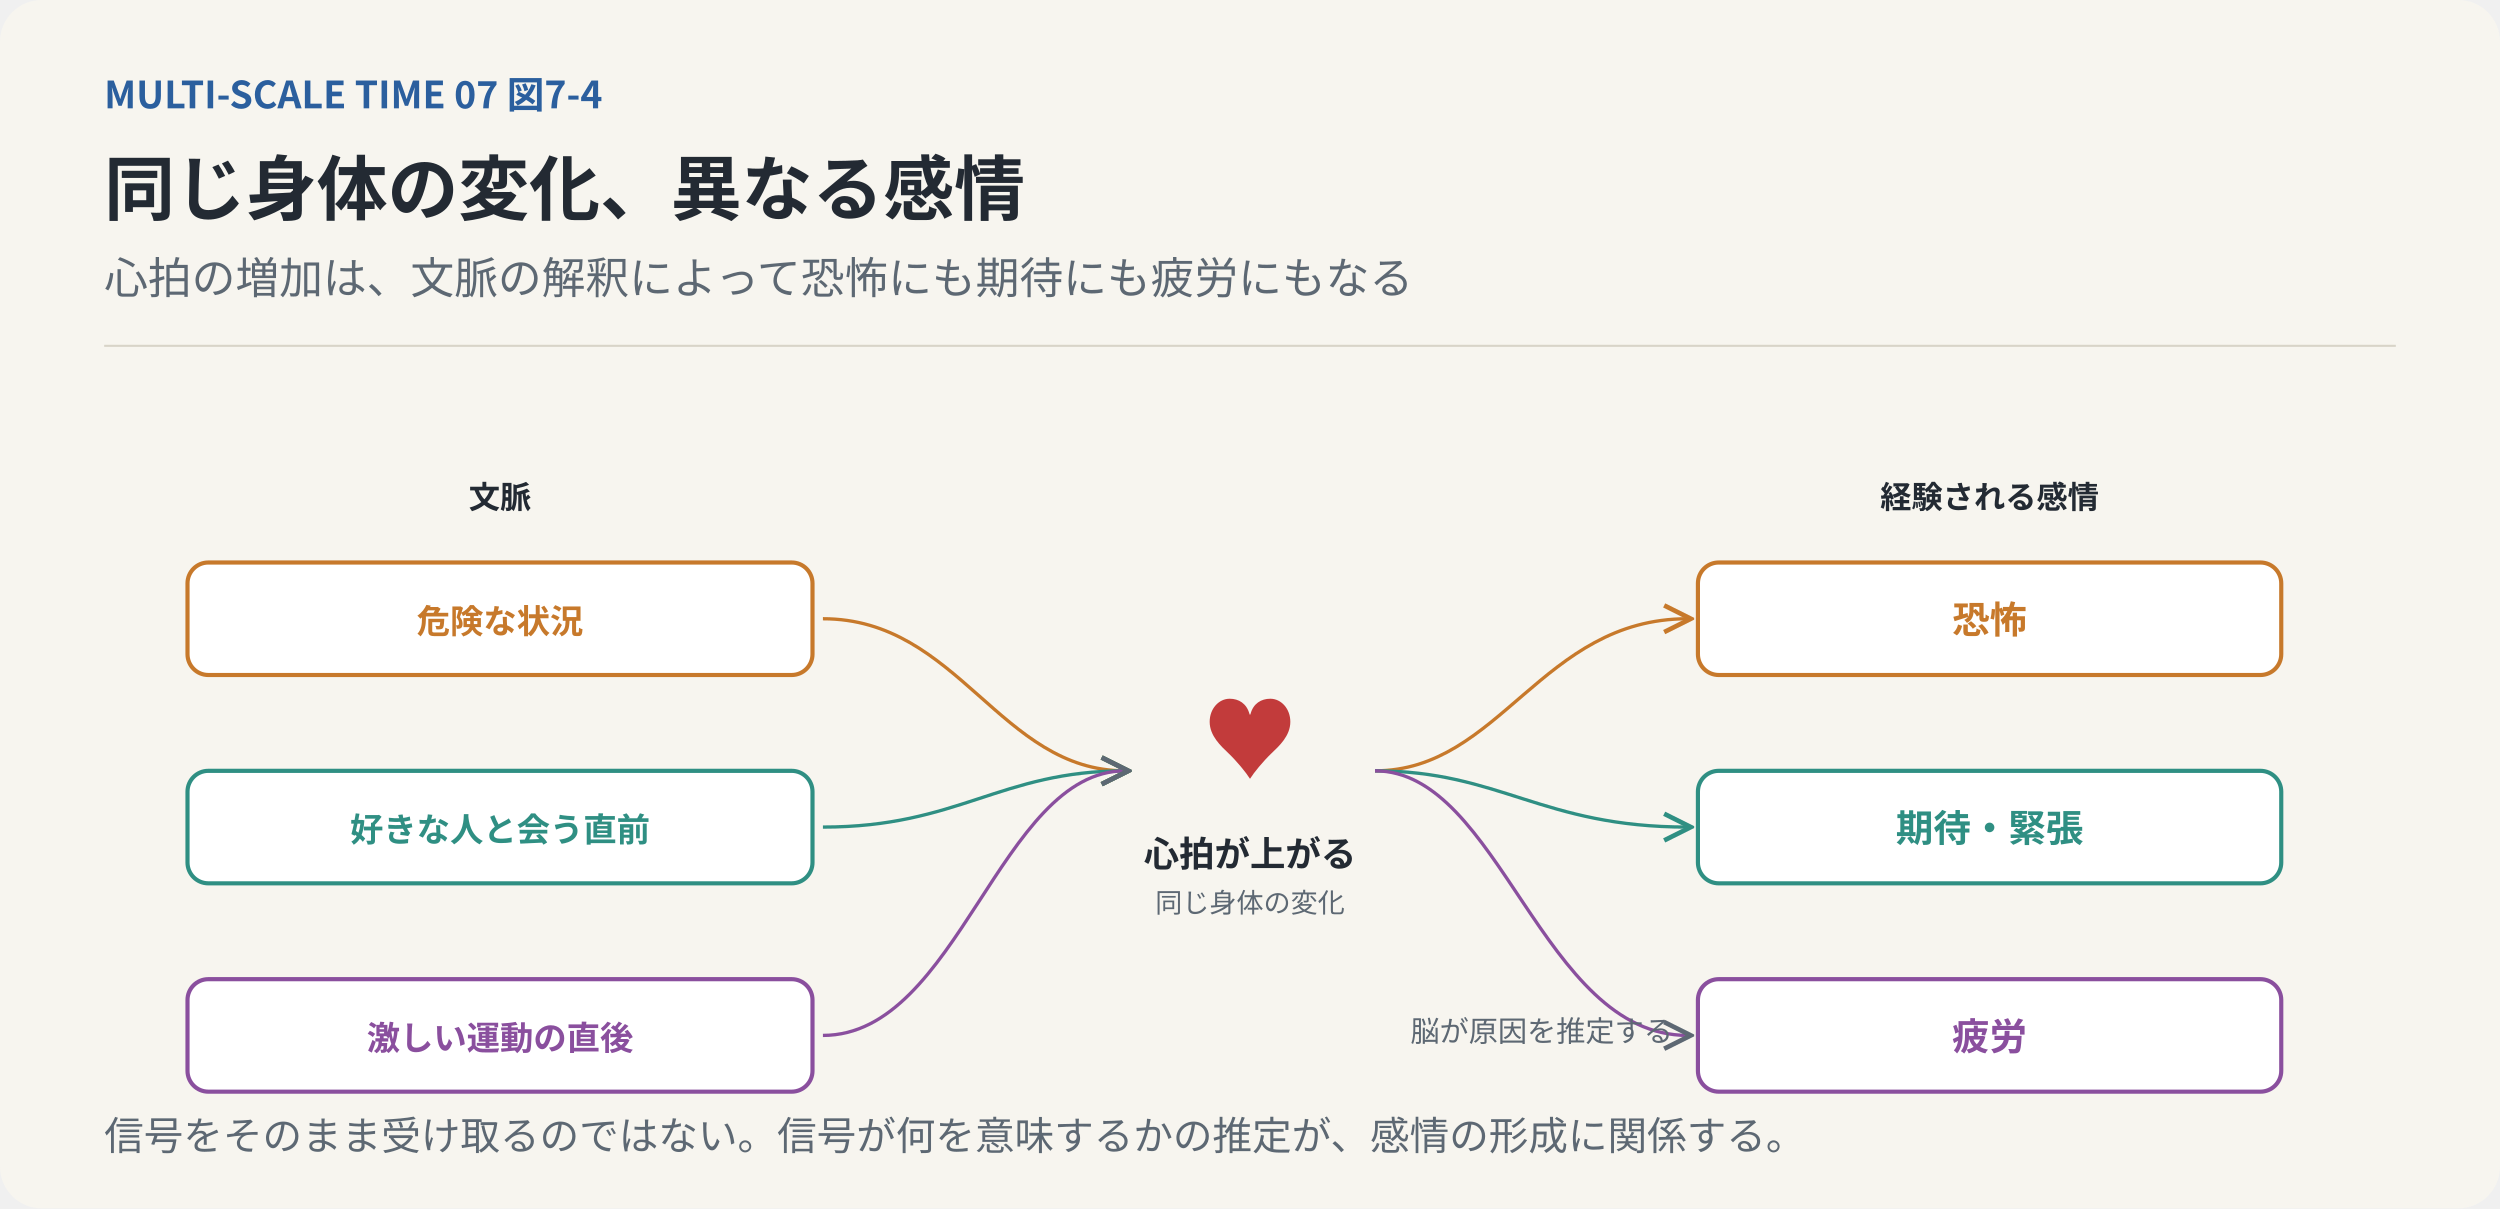
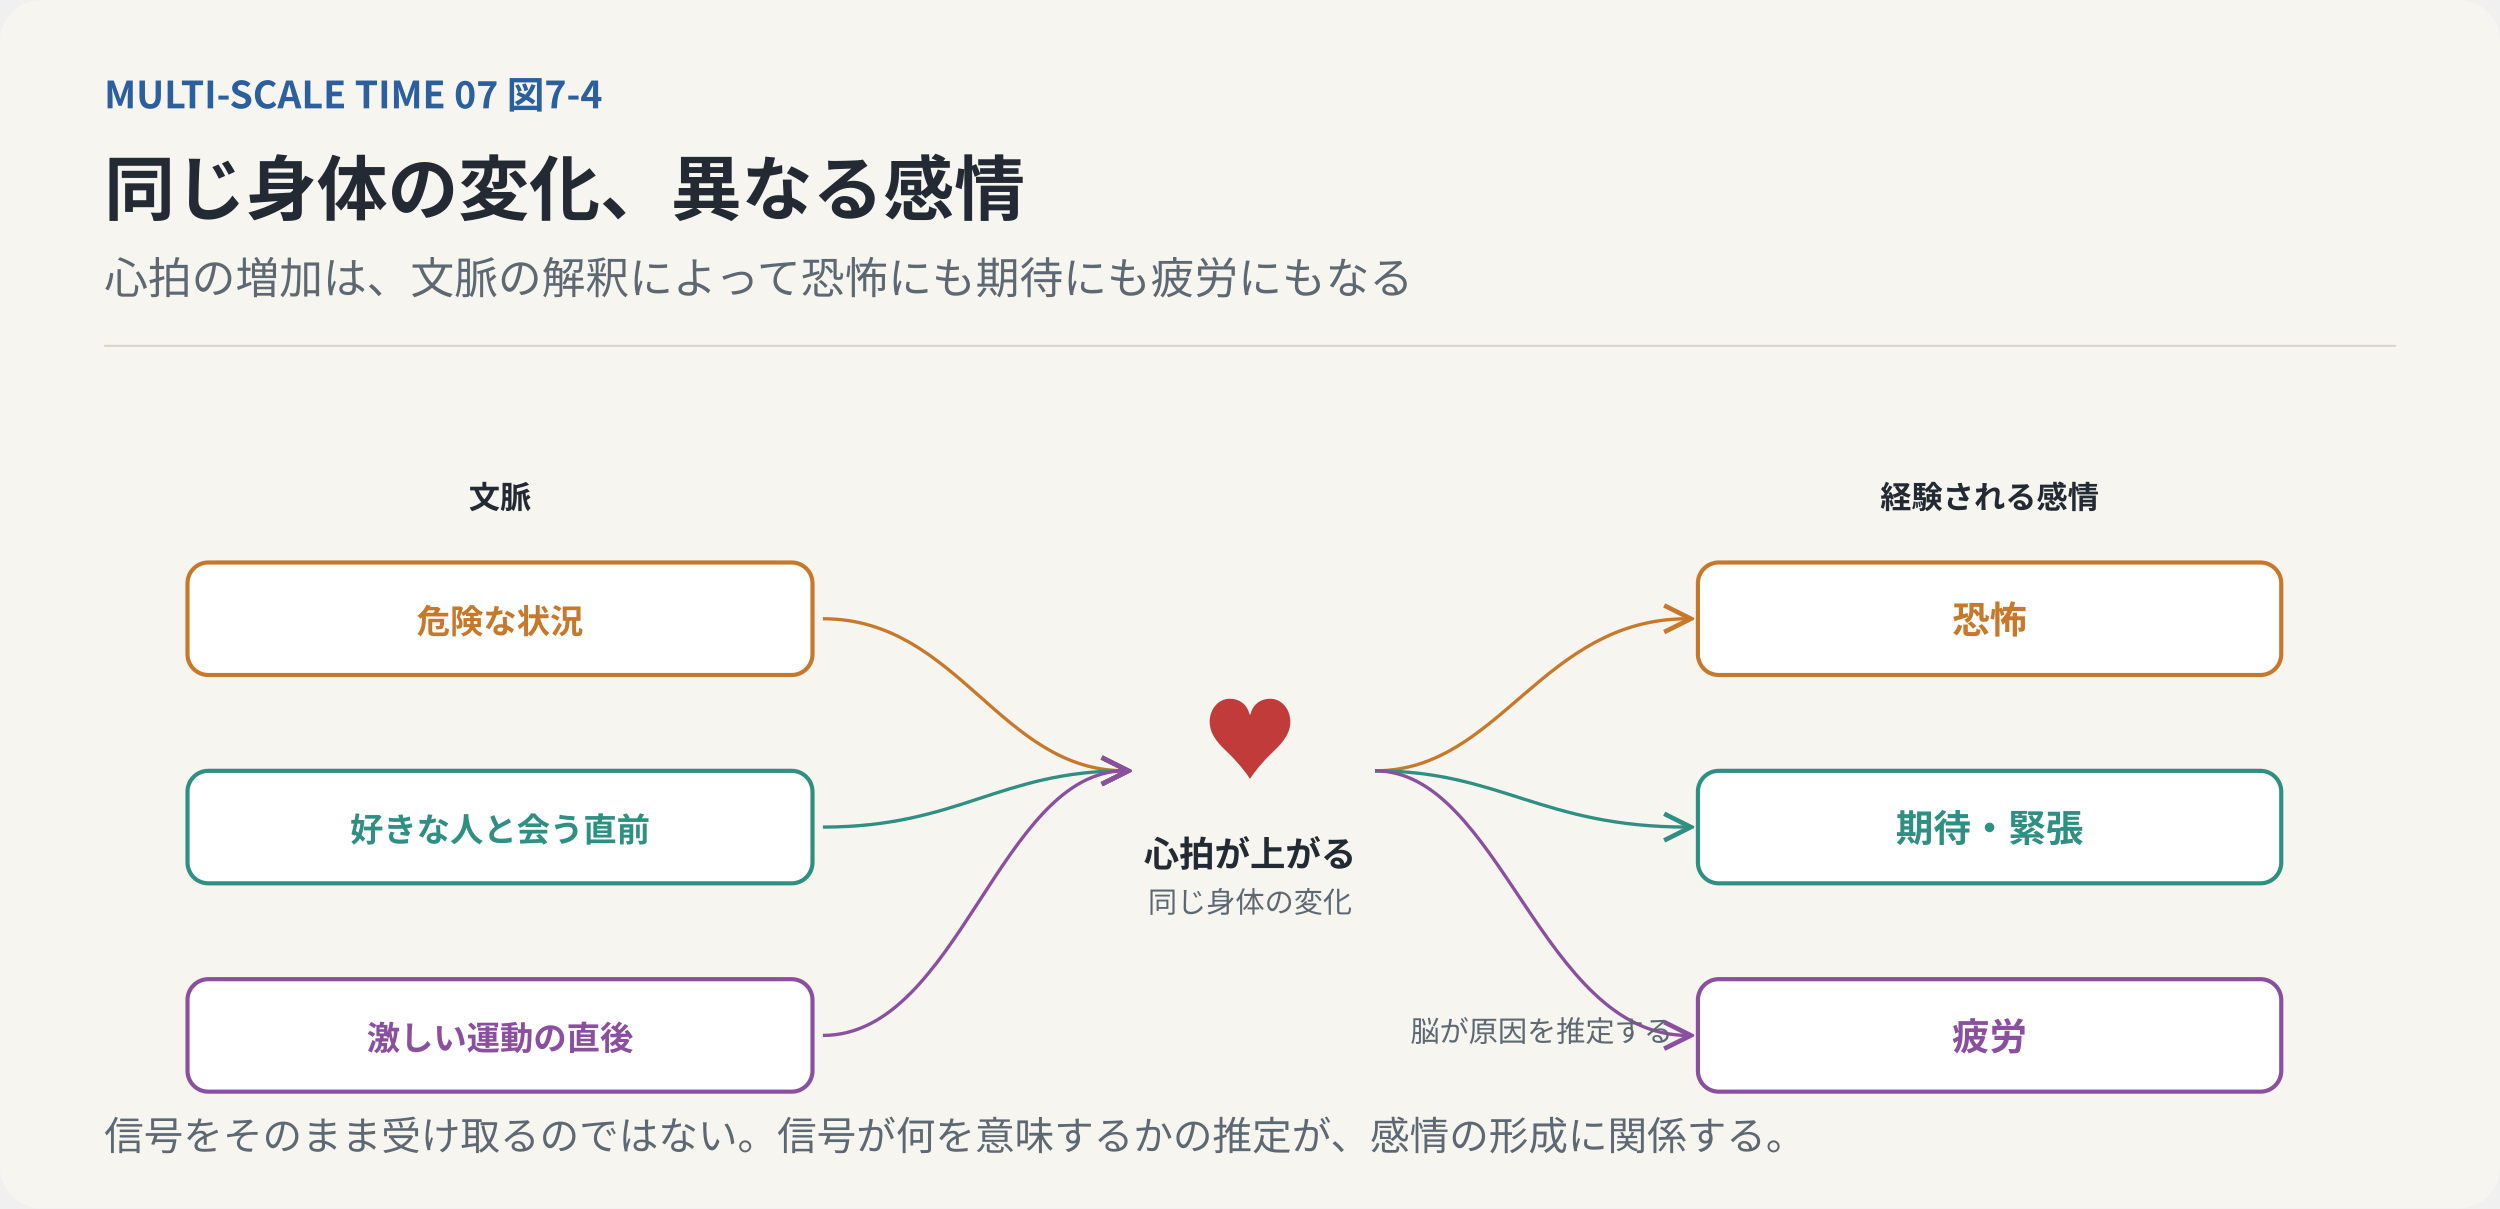
<svg xmlns="http://www.w3.org/2000/svg" width="1200" height="580" viewBox="0 0 1200 580" role="img" aria-labelledby="title desc">
  <defs>
-     <marker id="arrow" markerWidth="10" markerHeight="10" refX="8" refY="5" orient="auto-start-reverse">
-       <path d="M1,1 L9,5 L1,9" fill="none" stroke="#5d6873" stroke-width="1.4" />
-     </marker>
-     <marker id="arrow-blue" markerWidth="10" markerHeight="10" refX="8" refY="5" orient="auto-start-reverse">
-       <path d="M1,1 L9,5 L1,9" fill="none" stroke="#2b5f9e" stroke-width="1.4" />
-     </marker>
-     <marker id="arrow-amber" markerWidth="10" markerHeight="10" refX="8" refY="5" orient="auto-start-reverse">
+     <marker id="arrow-c7792b" markerWidth="10" markerHeight="10" refX="8" refY="5" orient="auto-start-reverse">
      <path d="M1,1 L9,5 L1,9" fill="none" stroke="#c7792b" stroke-width="1.4" />
    </marker>
-     <marker id="arrow-teal" markerWidth="10" markerHeight="10" refX="8" refY="5" orient="auto-start-reverse">
+     <marker id="arrow-2f8f83" markerWidth="10" markerHeight="10" refX="8" refY="5" orient="auto-start-reverse">
      <path d="M1,1 L9,5 L1,9" fill="none" stroke="#2f8f83" stroke-width="1.4" />
+     </marker>
+     <marker id="arrow-8a4f9e" markerWidth="10" markerHeight="10" refX="8" refY="5" orient="auto-start-reverse">
+       <path d="M1,1 L9,5 L1,9" fill="none" stroke="#8a4f9e" stroke-width="1.4" />
    </marker>
  </defs>
  <rect width="1200" height="580" rx="20" fill="#f7f5ef" />
  <g font-family="system-ui, -apple-system, &quot;Hiragino Kaku Gothic ProN&quot;, &quot;Noto Sans CJK JP&quot;, Meiryo, sans-serif">
    <text x="50.0" y="52.0" fill="#2b5f9e" font-size="18" text-anchor="start" font-weight="700">MULTI-SCALE TIME     07     図7-4</text>
    <text x="50.0" y="103.0" fill="#232a33" font-size="34" text-anchor="start" font-weight="700">同じ身体の変化、異なる感情</text>
    <text x="50.0" y="141.0" fill="#5d6873" font-size="21" text-anchor="start" font-weight="400">心拍の増加は、文脈の解釈によって恐怖にも期待にも疲労にもなる</text>
    <line x1="50.0" y1="166.0" x2="1150.0" y2="166.0" stroke="#d8d4c8" stroke-width="1" />
    <text x="600.0" y="372.0" fill="#c23b3b" font-size="46" text-anchor="middle" font-weight="400">♥</text>
    <text x="600.0" y="416.0" fill="#232a33" font-size="17" text-anchor="middle" font-weight="700">心拍が上がる</text>
-     <text x="600.0" y="438.0" fill="#5d6873" font-size="13" text-anchor="middle" font-weight="400">同じ身体の変化</text>
+     <text x="600.0" y="438.0" fill="#5d6873" font-size="14" text-anchor="middle" font-weight="400">同じ身体の変化</text>
    <rect x="90.0" y="270.0" width="300.0" height="54.0" rx="10" fill="#ffffff" stroke="#c7792b" stroke-width="2" />
    <text x="240.0" y="304.0" fill="#c7792b" font-size="16" text-anchor="middle" font-weight="700">危険な状況</text>
-     <path d="M 395 297 C 460 297 480 370 540 370" fill="none" stroke="#c7792b" stroke-width="1.6" marker-end="url(#arrow-amber)" />
-     <path d="M 660 370 C 720 370 740 297 810 297" fill="none" stroke="#c7792b" stroke-width="1.6" marker-end="url(#arrow-amber)" />
+     <path d="M 395 297 C 460 297 480 370 540 370" fill="none" stroke="#c7792b" stroke-width="1.6" marker-end="url(#arrow-c7792b)" />
+     <path d="M 660 370 C 720 370 740 297 810 297" fill="none" stroke="#c7792b" stroke-width="1.6" marker-end="url(#arrow-c7792b)" />
    <rect x="815.0" y="270.0" width="280.0" height="54.0" rx="10" fill="#ffffff" stroke="#c7792b" stroke-width="2" />
    <text x="955.0" y="304.0" fill="#c7792b" font-size="18" text-anchor="middle" font-weight="700">恐怖</text>
    <rect x="90.0" y="370.0" width="300.0" height="54.0" rx="10" fill="#ffffff" stroke="#2f8f83" stroke-width="2" />
    <text x="240.0" y="404.0" fill="#2f8f83" font-size="16" text-anchor="middle" font-weight="700">好きな人と会う直前</text>
-     <path d="M 395 397 C 460 397 480 370 540 370" fill="none" stroke="#2f8f83" stroke-width="1.6" marker-end="url(#arrow-teal)" />
-     <path d="M 660 370 C 720 370 740 397 810 397" fill="none" stroke="#2f8f83" stroke-width="1.6" marker-end="url(#arrow-teal)" />
+     <path d="M 395 397 C 460 397 480 370 540 370" fill="none" stroke="#2f8f83" stroke-width="1.6" marker-end="url(#arrow-2f8f83)" />
+     <path d="M 660 370 C 720 370 740 397 810 397" fill="none" stroke="#2f8f83" stroke-width="1.6" marker-end="url(#arrow-2f8f83)" />
    <rect x="815.0" y="370.0" width="280.0" height="54.0" rx="10" fill="#ffffff" stroke="#2f8f83" stroke-width="2" />
    <text x="955.0" y="404.0" fill="#2f8f83" font-size="18" text-anchor="middle" font-weight="700">期待・緊張</text>
    <rect x="90.0" y="470.0" width="300.0" height="54.0" rx="10" fill="#ffffff" stroke="#8a4f9e" stroke-width="2" />
    <text x="240.0" y="504.0" fill="#8a4f9e" font-size="16" text-anchor="middle" font-weight="700">激しい運動の直後</text>
-     <path d="M 395 497 C 460 497 480 370 540 370" fill="none" stroke="#8a4f9e" stroke-width="1.6" marker-end="url(#arrow)" />
-     <path d="M 660 370 C 720 370 740 497 810 497" fill="none" stroke="#8a4f9e" stroke-width="1.6" marker-end="url(#arrow)" />
+     <path d="M 395 497 C 460 497 480 370 540 370" fill="none" stroke="#8a4f9e" stroke-width="1.6" marker-end="url(#arrow-8a4f9e)" />
+     <path d="M 660 370 C 720 370 740 497 810 497" fill="none" stroke="#8a4f9e" stroke-width="1.6" marker-end="url(#arrow-8a4f9e)" />
    <rect x="815.0" y="470.0" width="280.0" height="54.0" rx="10" fill="#ffffff" stroke="#8a4f9e" stroke-width="2" />
    <text x="955.0" y="504.0" fill="#8a4f9e" font-size="18" text-anchor="middle" font-weight="700">疲労</text>
    <text x="240.0" y="244.0" fill="#232a33" font-size="15" text-anchor="middle" font-weight="700">文脈</text>
    <text x="955.0" y="244.0" fill="#232a33" font-size="15" text-anchor="middle" font-weight="700">経験される感情</text>
    <text x="740.0" y="500.0" fill="#5d6873" font-size="14" text-anchor="middle" font-weight="400">脳が原因を推定する</text>
    <text x="50.0" y="552.0" fill="#5d6873" font-size="19" text-anchor="start" font-weight="400">信号をそのまま受け取るのではない。信号が何を意味するかの推定が、感情の形成に関係する。</text>
  </g>
</svg>
